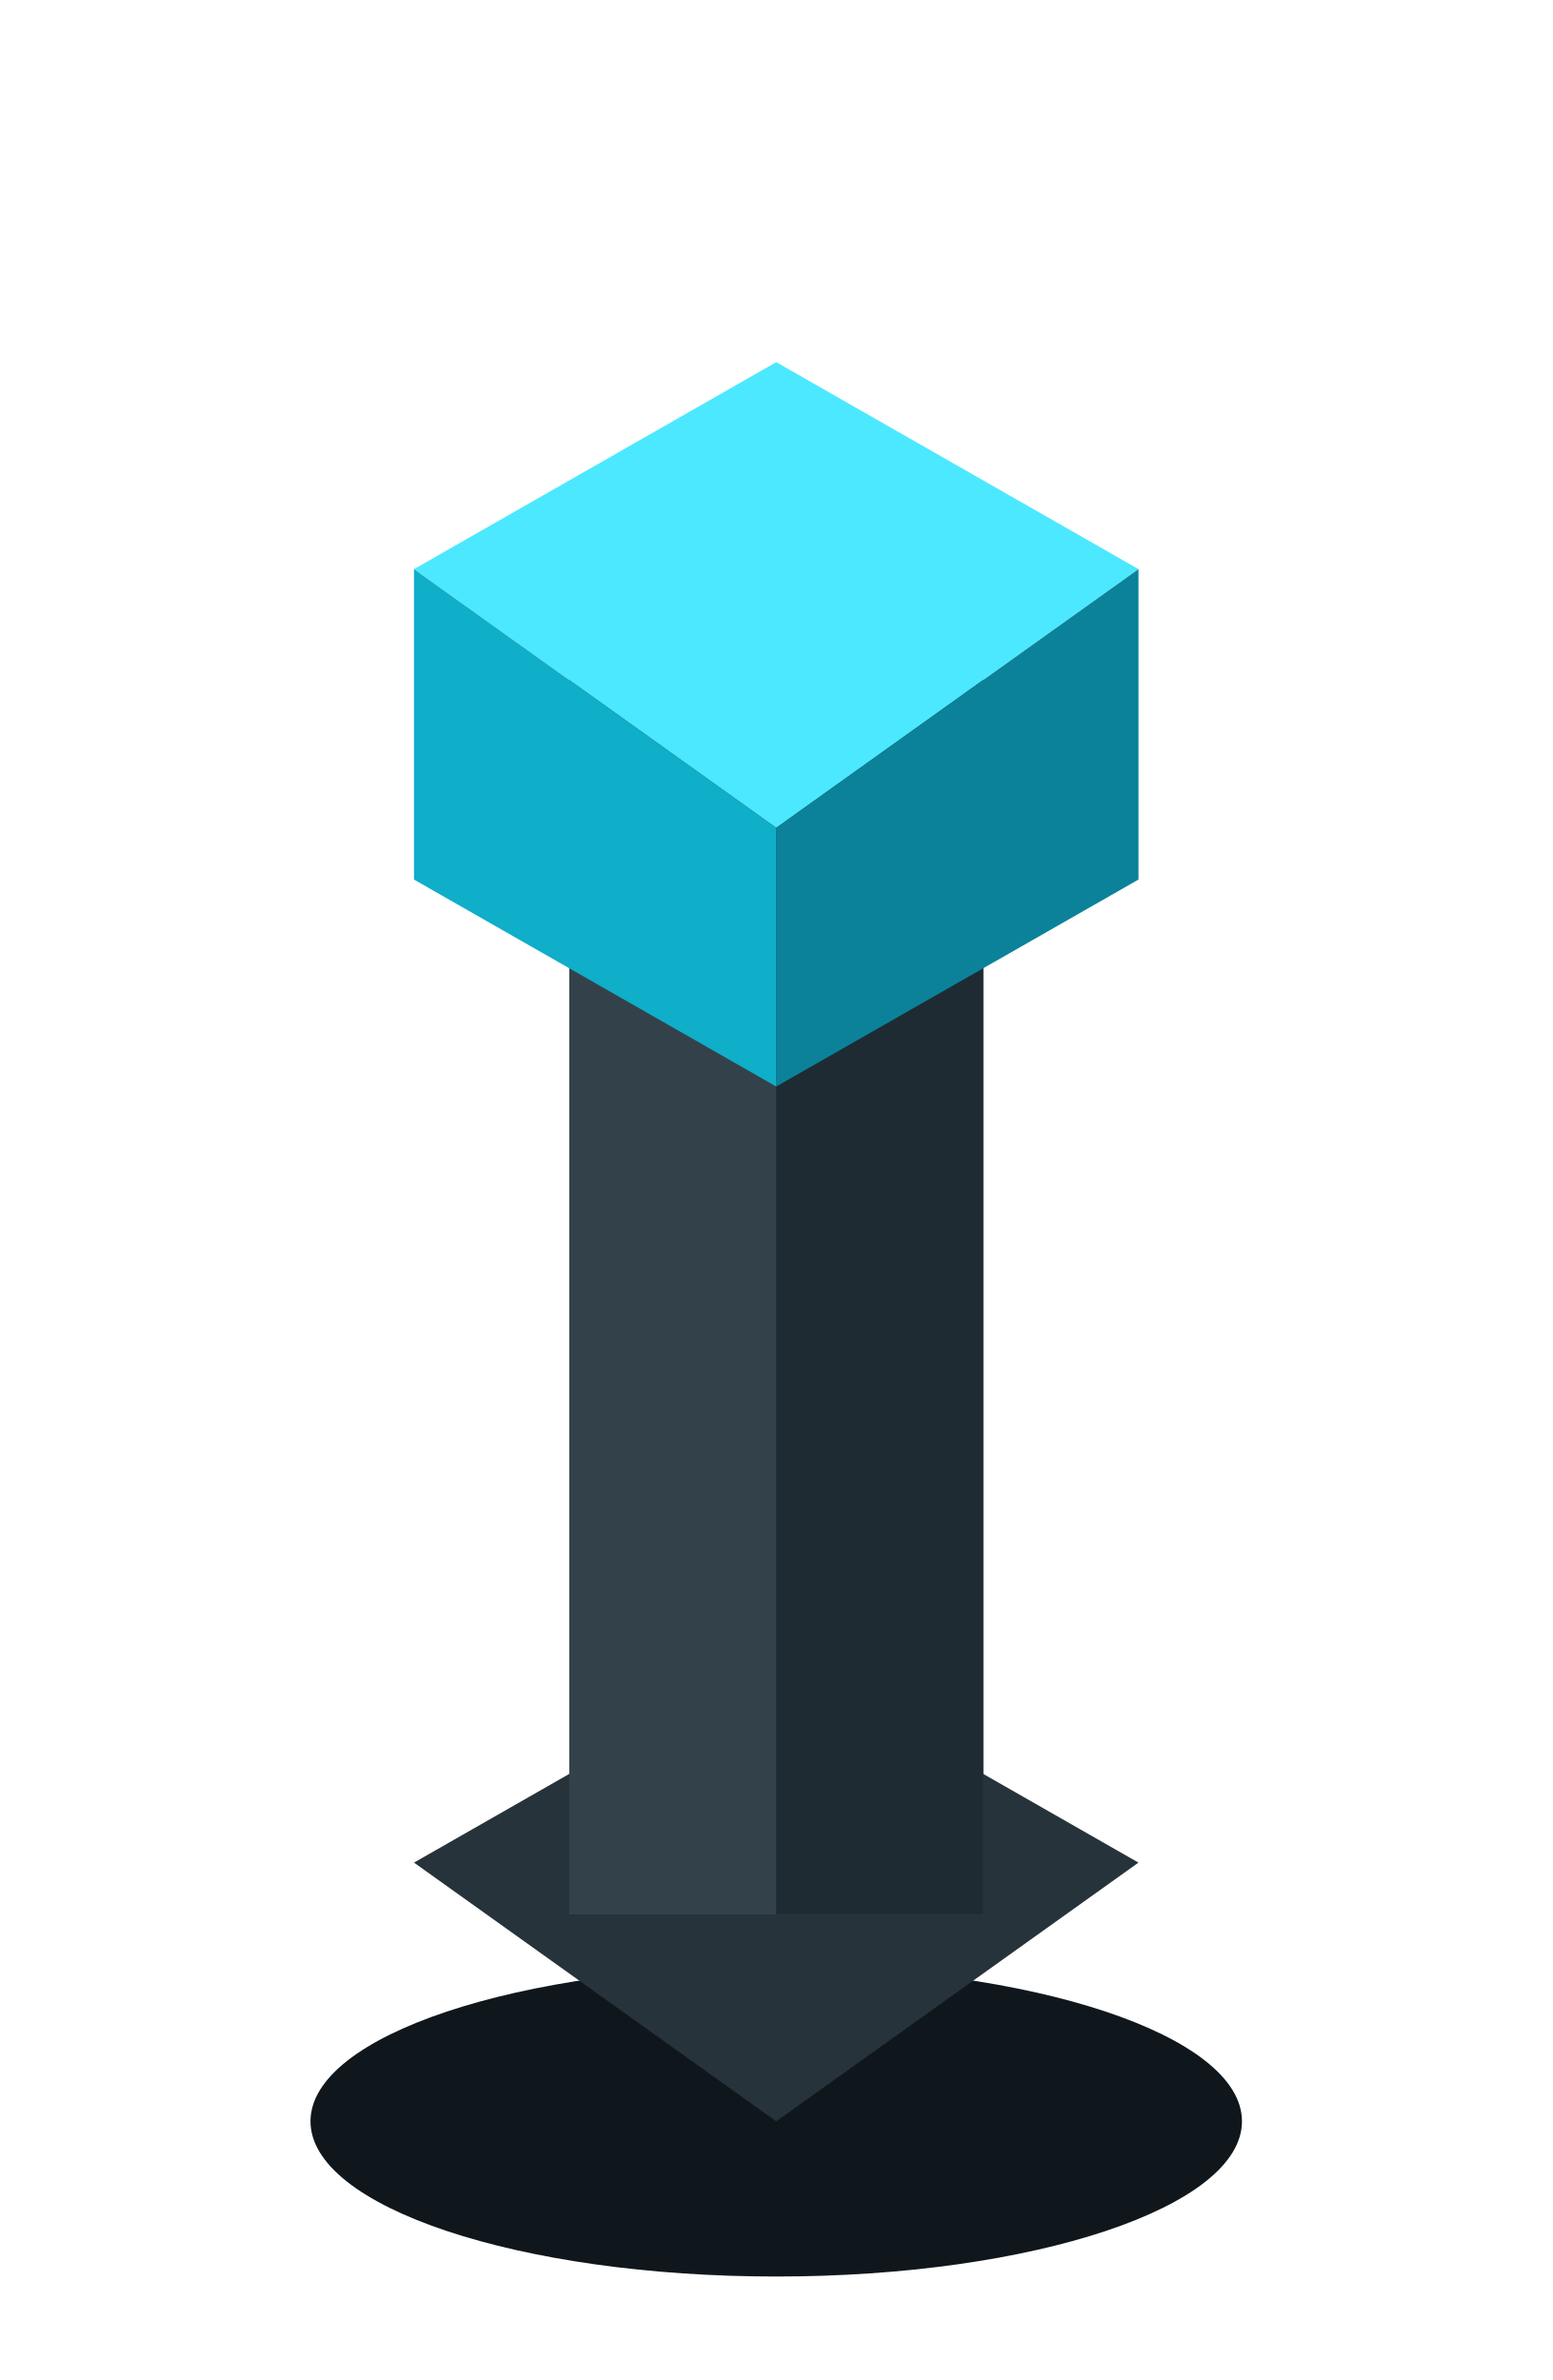
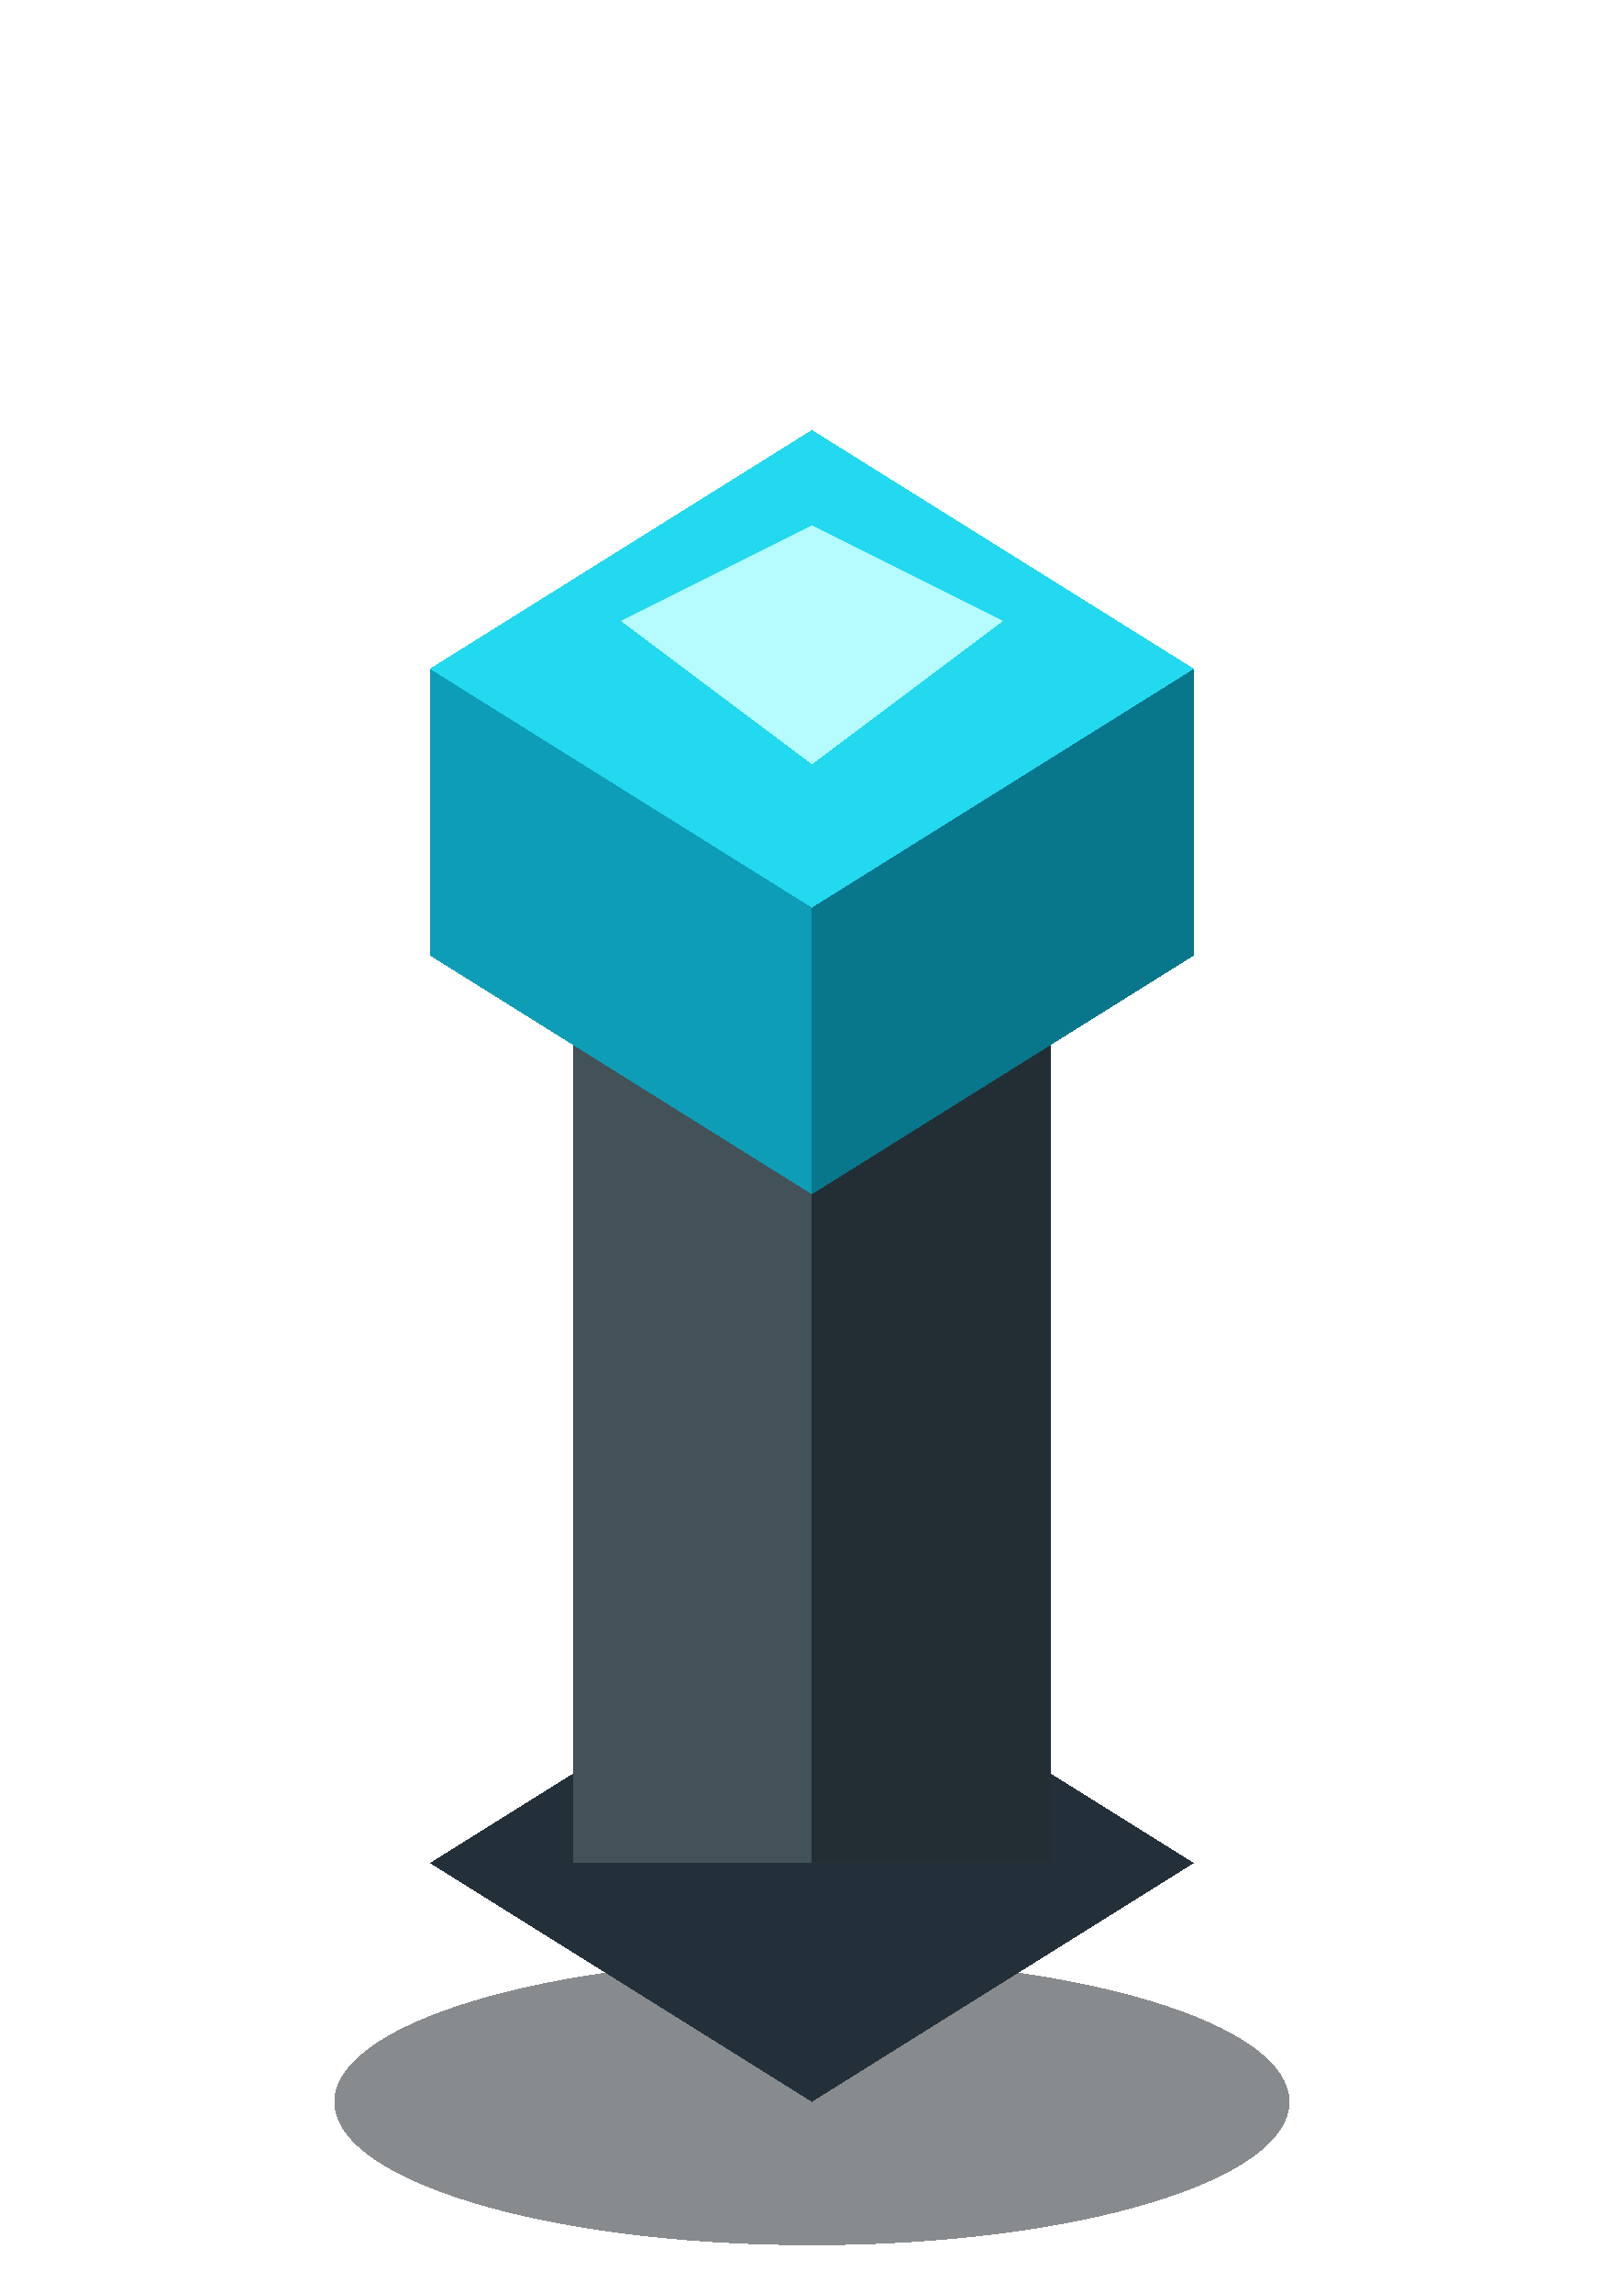
- <svg xmlns="http://www.w3.org/2000/svg" width="30" height="46" viewBox="0 0 30 46">
-   <ellipse cx="15" cy="41" rx="9" ry="3" fill="#10171c" />
-   <path fill="#27333a" d="m8 36 7-4 7 4-7 5z" />
-   <rect x="11" y="12" width="8" height="25" fill="#33424a" />
-   <path fill="#1f2b32" d="M15 12h4v25h-4z" />
-   <path fill="#4ce8ff" d="m8 11 7-4 7 4-7 5z" />
-   <path fill="#0faec9" d="M8 11v6l7 4v-5z" />
-   <path fill="#0b829a" d="m15 16 7-5v6l-7 4z" />
+ <svg xmlns="http://www.w3.org/2000/svg" width="34" height="48" viewBox="0 0 34 48" shape-rendering="crispEdges">
+   <ellipse cx="17" cy="44" rx="10" ry="3" fill="#11181d" opacity=".5" />
+   <path fill="#243039" d="m9 39 8-5 8 5-8 5z" />
+   <path fill="#435159" d="M12 15h10v24H12z" />
+   <path fill="#232e34" d="M17 15h5v24h-5z" />
+   <path fill="#22d9ef" d="m9 14 8-5 8 5-8 5z" />
+   <path fill="#0d9db6" d="M9 14v6l8 5v-6z" />
+   <path fill="#08768b" d="m17 19 8-5v6l-8 5z" />
+   <path fill="#b5fbff" d="m13 13 4-2 4 2-4 3z" />
</svg>
